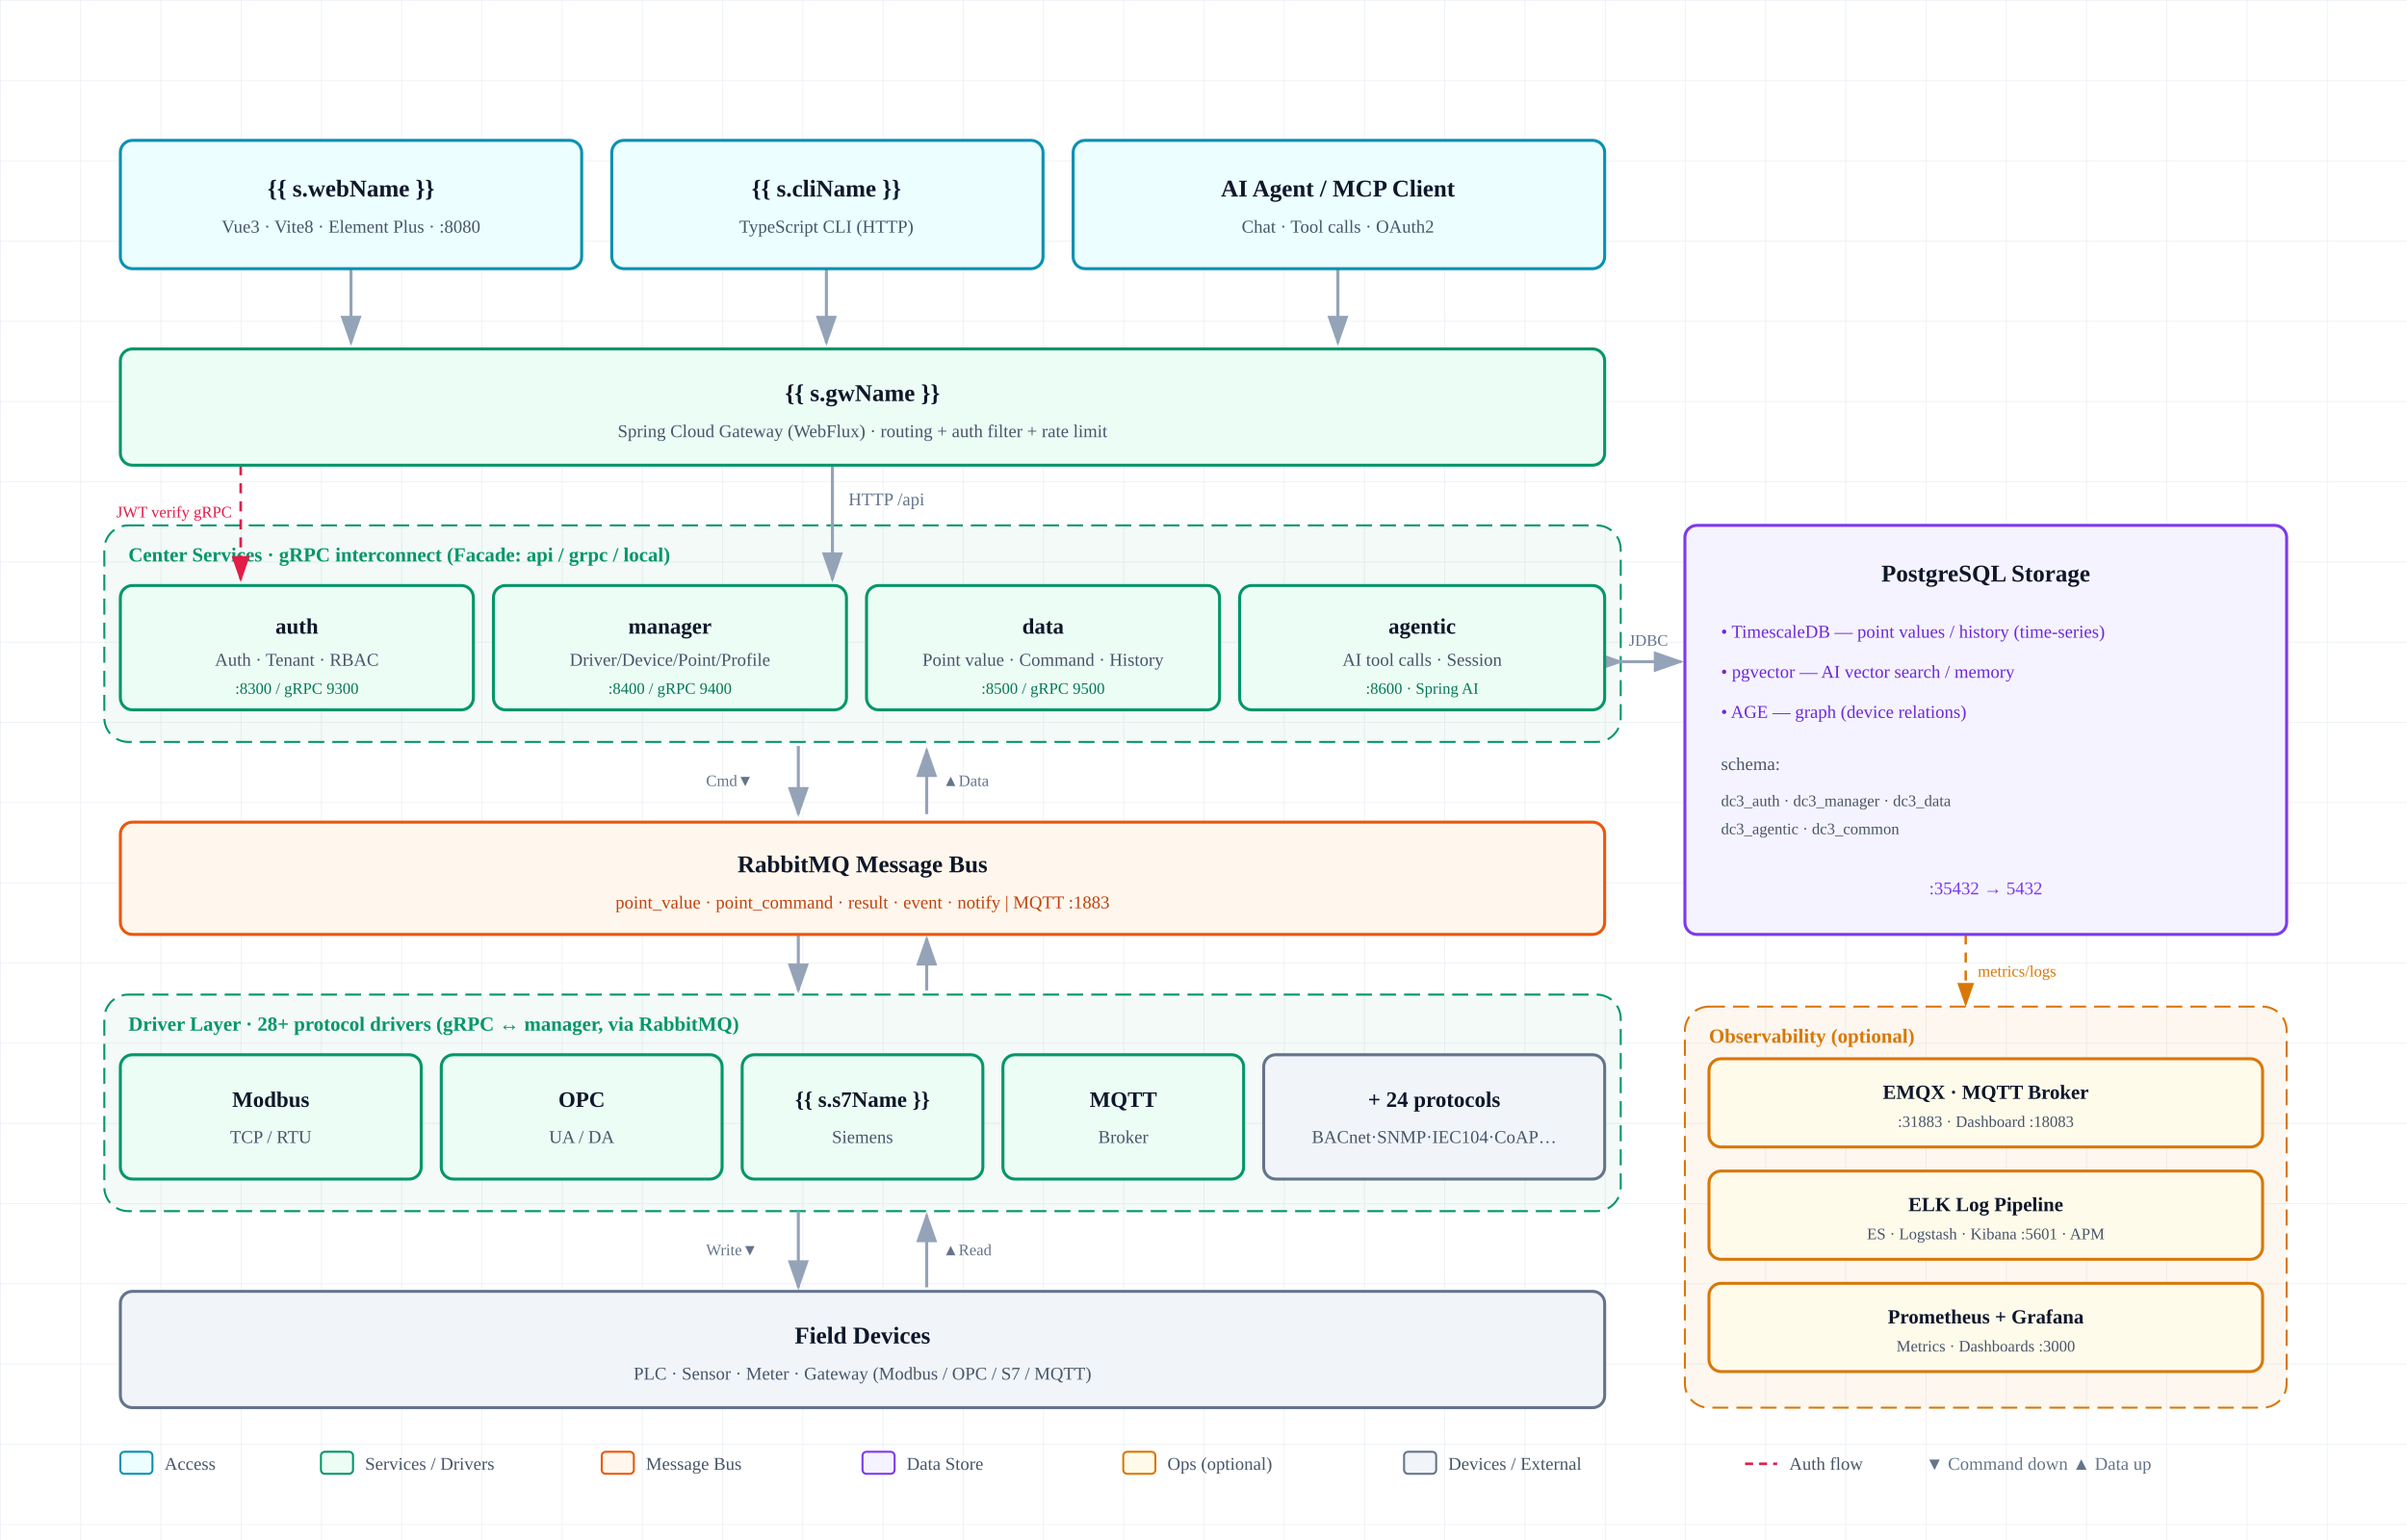
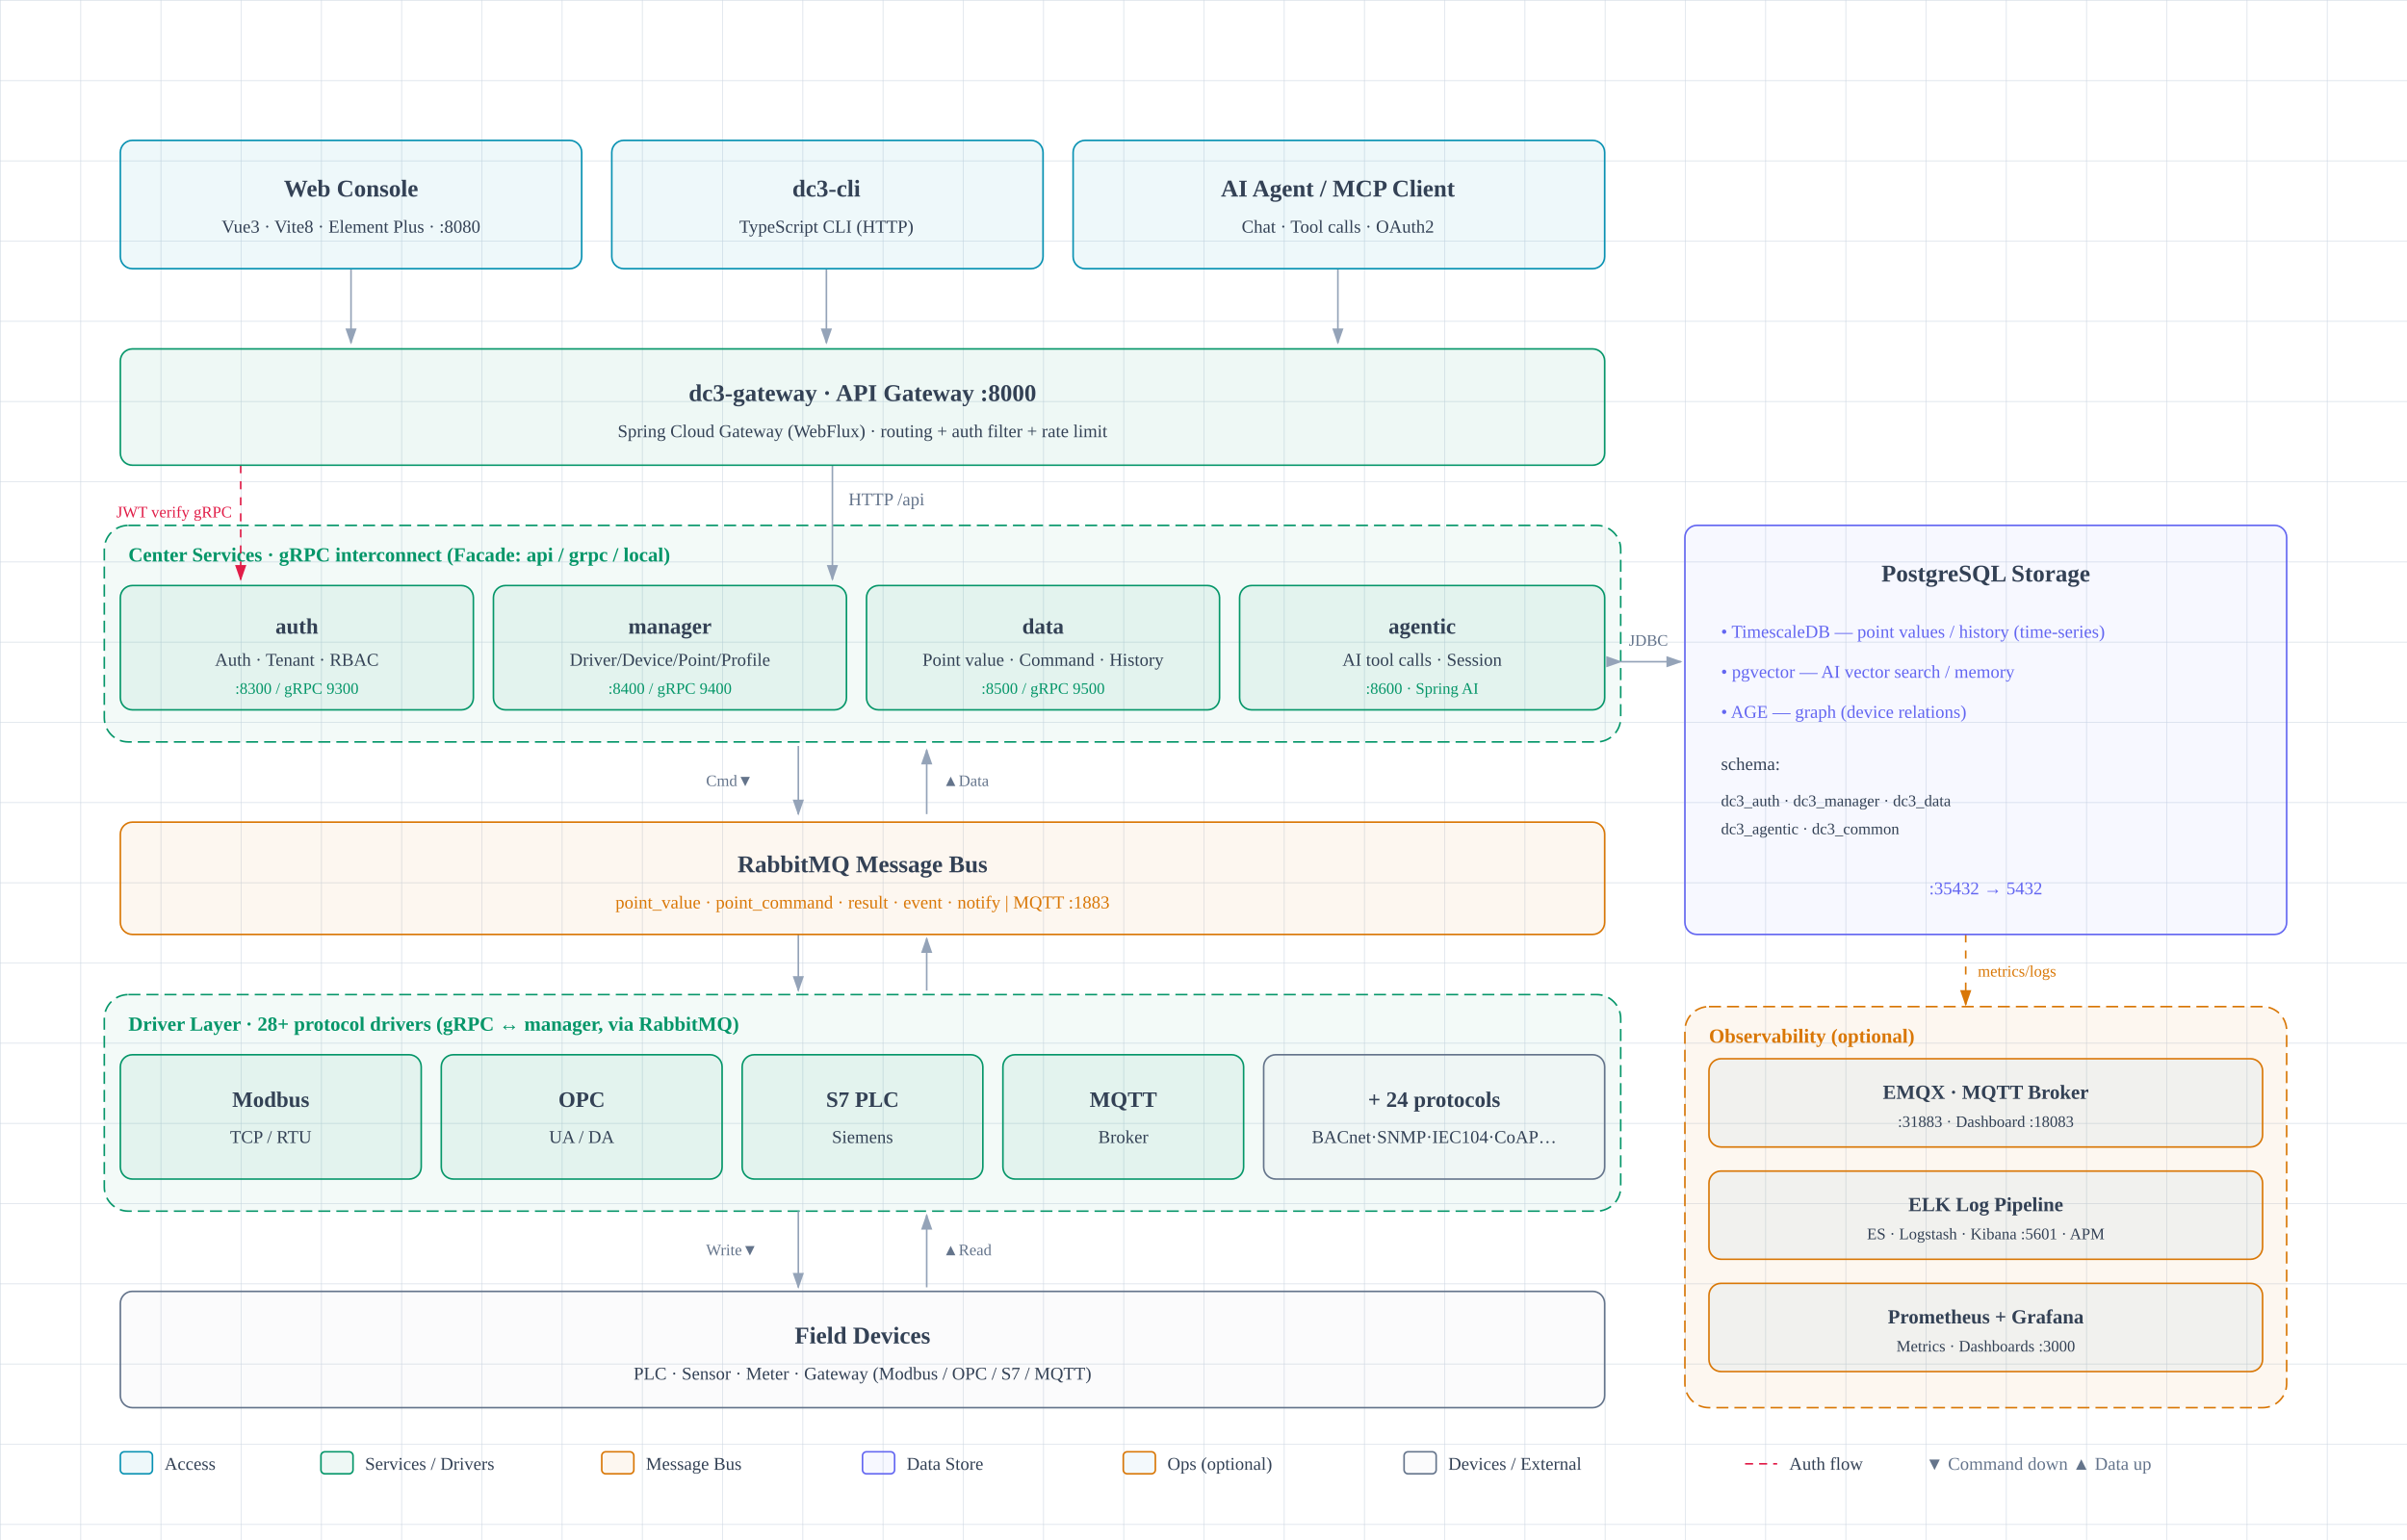
- <svg aria-label="IoT DC3 Architecture Panorama" role="img" viewBox="0 0 1200 768">
+ <svg xmlns="http://www.w3.org/2000/svg" aria-label="IoT DC3 Architecture Panorama" role="img" viewBox="0 0 1200 768">
  <defs>
    <marker id="dc3-ah" markerHeight="7" markerWidth="10" orient="auto" refX="9" refY="3.5">
      <polygon fill="#94a3b8" points="0 0, 10 3.5, 0 7" />
    </marker>
    <marker id="dc3-ah-amber" markerHeight="7" markerWidth="10" orient="auto" refX="9" refY="3.5">
      <polygon fill="#d97706" points="0 0, 10 3.5, 0 7" />
    </marker>
    <marker id="dc3-ah-rose" markerHeight="7" markerWidth="10" orient="auto" refX="9" refY="3.5">
      <polygon fill="#e11d48" points="0 0, 10 3.5, 0 7" />
    </marker>
    <pattern id="dc3-grid" height="40" patternUnits="userSpaceOnUse" width="40">
-       <path d="M 40 0 L 0 0 0 40" fill="none" stroke="#e2e8f0" stroke-width="0.5" />
+       <path d="M 40 0 L 0 0 0 40" fill="none" stroke="#cbd5e1" stroke-width="0.5" />
    </pattern>
  </defs>
  <rect fill="url(#dc3-grid)" height="100%" width="100%" />
-   <rect fill="rgba(5, 150, 105, 0.05)" height="108" rx="12" stroke="#059669" stroke-dasharray="8,4" stroke-width="1" width="756" x="52" y="262" />
+   <rect fill="rgba(5, 150, 105, 0.05)" height="108" rx="12" stroke="#059669" stroke-dasharray="6,3" stroke-width="0.8" width="756" x="52" y="262" />
  <text fill="#059669" font-size="10" font-weight="600" x="64" y="280">Center Services · gRPC interconnect (Facade: api / grpc / local)</text>
-   <rect fill="rgba(5, 150, 105, 0.05)" height="108" rx="12" stroke="#059669" stroke-dasharray="8,4" stroke-width="1" width="756" x="52" y="496" />
+   <rect fill="rgba(5, 150, 105, 0.05)" height="108" rx="12" stroke="#059669" stroke-dasharray="6,3" stroke-width="0.8" width="756" x="52" y="496" />
  <text fill="#059669" font-size="10" font-weight="600" x="64" y="514">Driver Layer · 28+ protocol drivers (gRPC ↔ manager, via RabbitMQ)</text>
-   <rect fill="rgba(217, 119, 6, 0.06)" height="200" rx="12" stroke="#d97706" stroke-dasharray="8,4" stroke-width="1" width="300" x="840" y="502" />
+   <rect fill="rgba(217, 119, 6, 0.06)" height="200" rx="12" stroke="#d97706" stroke-dasharray="6,3" stroke-width="0.8" width="300" x="840" y="502" />
  <text fill="#d97706" font-size="10" font-weight="600" x="852" y="520">Observability (optional)</text>
-   <line marker-end="url(#dc3-ah)" stroke="#94a3b8" stroke-width="1.5" x1="175" x2="175" y1="134" y2="171" />
-   <line marker-end="url(#dc3-ah)" stroke="#94a3b8" stroke-width="1.5" x1="412" x2="412" y1="134" y2="171" />
-   <line marker-end="url(#dc3-ah)" stroke="#94a3b8" stroke-width="1.5" x1="667" x2="667" y1="134" y2="171" />
-   <line marker-end="url(#dc3-ah)" stroke="#94a3b8" stroke-width="1.5" x1="415" x2="415" y1="232" y2="289" />
+   <line marker-end="url(#dc3-ah)" stroke="#94a3b8" stroke-width="0.8" x1="175" x2="175" y1="134" y2="171" />
+   <line marker-end="url(#dc3-ah)" stroke="#94a3b8" stroke-width="0.8" x1="412" x2="412" y1="134" y2="171" />
+   <line marker-end="url(#dc3-ah)" stroke="#94a3b8" stroke-width="0.8" x1="667" x2="667" y1="134" y2="171" />
+   <line marker-end="url(#dc3-ah)" stroke="#94a3b8" stroke-width="0.8" x1="415" x2="415" y1="232" y2="289" />
  <text fill="#64748b" font-size="9" x="423" y="252">HTTP /api</text>
-   <line marker-end="url(#dc3-ah-rose)" stroke="#e11d48" stroke-dasharray="5,4" stroke-width="1.3" x1="120" x2="120" y1="232" y2="289" />
+   <line marker-end="url(#dc3-ah-rose)" stroke="#e11d48" stroke-dasharray="4,4" stroke-width="0.8" x1="120" x2="120" y1="232" y2="289" />
  <text fill="#e11d48" font-size="8" x="58" y="258">JWT verify gRPC</text>
-   <line marker-end="url(#dc3-ah)" stroke="#94a3b8" stroke-width="1.5" x1="398" x2="398" y1="372" y2="406" />
+   <line marker-end="url(#dc3-ah)" stroke="#94a3b8" stroke-width="0.8" x1="398" x2="398" y1="372" y2="406" />
  <text fill="#64748b" font-size="8" x="352" y="392">Cmd▼</text>
-   <line marker-end="url(#dc3-ah)" stroke="#94a3b8" stroke-width="1.5" x1="462" x2="462" y1="406" y2="374" />
+   <line marker-end="url(#dc3-ah)" stroke="#94a3b8" stroke-width="0.8" x1="462" x2="462" y1="406" y2="374" />
  <text fill="#64748b" font-size="8" x="470" y="392">▲Data</text>
-   <line marker-end="url(#dc3-ah)" stroke="#94a3b8" stroke-width="1.5" x1="398" x2="398" y1="466" y2="494" />
-   <line marker-end="url(#dc3-ah)" stroke="#94a3b8" stroke-width="1.5" x1="462" x2="462" y1="494" y2="468" />
-   <line marker-end="url(#dc3-ah)" stroke="#94a3b8" stroke-width="1.5" x1="398" x2="398" y1="604" y2="642" />
+   <line marker-end="url(#dc3-ah)" stroke="#94a3b8" stroke-width="0.8" x1="398" x2="398" y1="466" y2="494" />
+   <line marker-end="url(#dc3-ah)" stroke="#94a3b8" stroke-width="0.8" x1="462" x2="462" y1="494" y2="468" />
+   <line marker-end="url(#dc3-ah)" stroke="#94a3b8" stroke-width="0.8" x1="398" x2="398" y1="604" y2="642" />
  <text fill="#64748b" font-size="8" x="352" y="626">Write▼</text>
-   <line marker-end="url(#dc3-ah)" stroke="#94a3b8" stroke-width="1.5" x1="462" x2="462" y1="642" y2="606" />
+   <line marker-end="url(#dc3-ah)" stroke="#94a3b8" stroke-width="0.8" x1="462" x2="462" y1="642" y2="606" />
  <text fill="#64748b" font-size="8" x="470" y="626">▲Read</text>
-   <line marker-end="url(#dc3-ah)" marker-start="url(#dc3-ah)" stroke="#94a3b8" stroke-width="1.5" x1="808" x2="838" y1="330" y2="330" />
+   <line marker-end="url(#dc3-ah)" marker-start="url(#dc3-ah)" stroke="#94a3b8" stroke-width="0.8" x1="808" x2="838" y1="330" y2="330" />
  <text fill="#64748b" font-size="8" x="812" y="322">JDBC</text>
-   <line marker-end="url(#dc3-ah-amber)" stroke="#d97706" stroke-dasharray="5,4" stroke-width="1.2" x1="980" x2="980" y1="466" y2="501" />
+   <line marker-end="url(#dc3-ah-amber)" stroke="#d97706" stroke-dasharray="4,4" stroke-width="0.8" x1="980" x2="980" y1="466" y2="501" />
  <text fill="#d97706" font-size="8" x="986" y="487">metrics/logs</text>
-   <rect fill="#ecfeff" height="64" rx="6" stroke="#0891b2" stroke-width="1.5" width="230" x="60" y="70" />
-   <text fill="#0f172a" font-size="12" font-weight="600" text-anchor="middle" x="175" y="98">{{
-           s.webName
-         }}
+   <rect fill="rgba(8, 145, 178, 0.07)" height="64" rx="6" stroke="#0891b2" stroke-width="0.8" width="230" x="60" y="70" />
+   <text fill="#334155" font-size="12" font-weight="600" text-anchor="middle" x="175" y="98">Web Console
      </text>
-   <text fill="#475569" font-size="9" text-anchor="middle" x="175" y="116">Vue3 · Vite8 · Element Plus · :8080</text>
-   <rect fill="#ecfeff" height="64" rx="6" stroke="#0891b2" stroke-width="1.5" width="215" x="305" y="70" />
-   <text fill="#0f172a" font-size="12" font-weight="600" text-anchor="middle" x="412" y="98">{{
-           s.cliName
-         }}
+   <text fill="#334155" font-size="9" text-anchor="middle" x="175" y="116">Vue3 · Vite8 · Element Plus · :8080</text>
+   <rect fill="rgba(8, 145, 178, 0.07)" height="64" rx="6" stroke="#0891b2" stroke-width="0.8" width="215" x="305" y="70" />
+   <text fill="#334155" font-size="12" font-weight="600" text-anchor="middle" x="412" y="98">dc3-cli
      </text>
-   <text fill="#475569" font-size="9" text-anchor="middle" x="412" y="116">TypeScript CLI (HTTP)</text>
-   <rect fill="#ecfeff" height="64" rx="6" stroke="#0891b2" stroke-width="1.5" width="265" x="535" y="70" />
-   <text fill="#0f172a" font-size="12" font-weight="600" text-anchor="middle" x="667" y="98">
+   <text fill="#334155" font-size="9" text-anchor="middle" x="412" y="116">TypeScript CLI (HTTP)</text>
+   <rect fill="rgba(8, 145, 178, 0.07)" height="64" rx="6" stroke="#0891b2" stroke-width="0.8" width="265" x="535" y="70" />
+   <text fill="#334155" font-size="12" font-weight="600" text-anchor="middle" x="667" y="98">
        AI Agent / MCP Client
      </text>
-   <text fill="#475569" font-size="9" text-anchor="middle" x="667" y="116">Chat · Tool calls · OAuth2</text>
-   <rect fill="#ecfdf5" height="58" rx="6" stroke="#059669" stroke-width="1.5" width="740" x="60" y="174" />
-   <text fill="#0f172a" font-size="12" font-weight="600" text-anchor="middle" x="430" y="200">{{
-           s.gwName
-         }}
+   <text fill="#334155" font-size="9" text-anchor="middle" x="667" y="116">Chat · Tool calls · OAuth2</text>
+   <rect fill="rgba(5, 150, 105, 0.07)" height="58" rx="6" stroke="#059669" stroke-width="0.8" width="740" x="60" y="174" />
+   <text fill="#334155" font-size="12" font-weight="600" text-anchor="middle" x="430" y="200">dc3-gateway · API Gateway  :8000
      </text>
-   <text fill="#475569" font-size="9" text-anchor="middle" x="430" y="218">Spring Cloud Gateway (WebFlux) · routing + auth filter + rate limit</text>
-   <rect fill="#ecfdf5" height="62" rx="6" stroke="#059669" stroke-width="1.5" width="176" x="60" y="292" />
-   <text fill="#0f172a" font-size="11" font-weight="600" text-anchor="middle" x="148" y="316">auth</text>
-   <text fill="#475569" font-size="9" text-anchor="middle" x="148" y="332">Auth · Tenant · RBAC</text>
-   <text fill="#047857" font-size="8" text-anchor="middle" x="148" y="346">:8300 / gRPC 9300</text>
-   <rect fill="#ecfdf5" height="62" rx="6" stroke="#059669" stroke-width="1.5" width="176" x="246" y="292" />
-   <text fill="#0f172a" font-size="11" font-weight="600" text-anchor="middle" x="334" y="316">manager
+   <text fill="#334155" font-size="9" text-anchor="middle" x="430" y="218">Spring Cloud Gateway (WebFlux) · routing + auth filter + rate limit</text>
+   <rect fill="rgba(5, 150, 105, 0.07)" height="62" rx="6" stroke="#059669" stroke-width="0.8" width="176" x="60" y="292" />
+   <text fill="#334155" font-size="11" font-weight="600" text-anchor="middle" x="148" y="316">auth</text>
+   <text fill="#334155" font-size="9" text-anchor="middle" x="148" y="332">Auth · Tenant · RBAC</text>
+   <text fill="#059669" font-size="8" text-anchor="middle" x="148" y="346">:8300 / gRPC 9300</text>
+   <rect fill="rgba(5, 150, 105, 0.07)" height="62" rx="6" stroke="#059669" stroke-width="0.8" width="176" x="246" y="292" />
+   <text fill="#334155" font-size="11" font-weight="600" text-anchor="middle" x="334" y="316">manager
      </text>
-   <text fill="#475569" font-size="9" text-anchor="middle" x="334" y="332">Driver/Device/Point/Profile</text>
-   <text fill="#047857" font-size="8" text-anchor="middle" x="334" y="346">:8400 / gRPC 9400</text>
-   <rect fill="#ecfdf5" height="62" rx="6" stroke="#059669" stroke-width="1.5" width="176" x="432" y="292" />
-   <text fill="#0f172a" font-size="11" font-weight="600" text-anchor="middle" x="520" y="316">data</text>
-   <text fill="#475569" font-size="9" text-anchor="middle" x="520" y="332">Point value · Command · History</text>
-   <text fill="#047857" font-size="8" text-anchor="middle" x="520" y="346">:8500 / gRPC 9500</text>
-   <rect fill="#ecfdf5" height="62" rx="6" stroke="#059669" stroke-width="1.5" width="182" x="618" y="292" />
-   <text fill="#0f172a" font-size="11" font-weight="600" text-anchor="middle" x="709" y="316">agentic
+   <text fill="#334155" font-size="9" text-anchor="middle" x="334" y="332">Driver/Device/Point/Profile</text>
+   <text fill="#059669" font-size="8" text-anchor="middle" x="334" y="346">:8400 / gRPC 9400</text>
+   <rect fill="rgba(5, 150, 105, 0.07)" height="62" rx="6" stroke="#059669" stroke-width="0.8" width="176" x="432" y="292" />
+   <text fill="#334155" font-size="11" font-weight="600" text-anchor="middle" x="520" y="316">data</text>
+   <text fill="#334155" font-size="9" text-anchor="middle" x="520" y="332">Point value · Command · History</text>
+   <text fill="#059669" font-size="8" text-anchor="middle" x="520" y="346">:8500 / gRPC 9500</text>
+   <rect fill="rgba(5, 150, 105, 0.07)" height="62" rx="6" stroke="#059669" stroke-width="0.8" width="182" x="618" y="292" />
+   <text fill="#334155" font-size="11" font-weight="600" text-anchor="middle" x="709" y="316">agentic
      </text>
-   <text fill="#475569" font-size="9" text-anchor="middle" x="709" y="332">AI tool calls · Session</text>
-   <text fill="#047857" font-size="8" text-anchor="middle" x="709" y="346">:8600 · Spring AI</text>
-   <rect fill="#fff7ed" height="56" rx="6" stroke="#ea580c" stroke-width="1.5" width="740" x="60" y="410" />
-   <text fill="#0f172a" font-size="12" font-weight="600" text-anchor="middle" x="430" y="435">
+   <text fill="#334155" font-size="9" text-anchor="middle" x="709" y="332">AI tool calls · Session</text>
+   <text fill="#059669" font-size="8" text-anchor="middle" x="709" y="346">:8600 · Spring AI</text>
+   <rect fill="rgba(217, 119, 6, 0.06)" height="56" rx="6" stroke="#d97706" stroke-width="0.8" width="740" x="60" y="410" />
+   <text fill="#334155" font-size="12" font-weight="600" text-anchor="middle" x="430" y="435">
        RabbitMQ Message Bus
      </text>
-   <text fill="#c2410c" font-size="9" text-anchor="middle" x="430" y="453">point_value · point_command · result · event · notify    |    MQTT :1883</text>
-   <rect fill="#ecfdf5" height="62" rx="6" stroke="#059669" stroke-width="1.5" width="150" x="60" y="526" />
-   <text fill="#0f172a" font-size="11" font-weight="600" text-anchor="middle" x="135" y="552">Modbus
+   <text fill="#d97706" font-size="9" text-anchor="middle" x="430" y="453">point_value · point_command · result · event · notify    |    MQTT :1883</text>
+   <rect fill="rgba(5, 150, 105, 0.07)" height="62" rx="6" stroke="#059669" stroke-width="0.8" width="150" x="60" y="526" />
+   <text fill="#334155" font-size="11" font-weight="600" text-anchor="middle" x="135" y="552">Modbus
      </text>
-   <text fill="#475569" font-size="9" text-anchor="middle" x="135" y="570">TCP / RTU</text>
-   <rect fill="#ecfdf5" height="62" rx="6" stroke="#059669" stroke-width="1.5" width="140" x="220" y="526" />
-   <text fill="#0f172a" font-size="11" font-weight="600" text-anchor="middle" x="290" y="552">
+   <text fill="#334155" font-size="9" text-anchor="middle" x="135" y="570">TCP / RTU</text>
+   <rect fill="rgba(5, 150, 105, 0.07)" height="62" rx="6" stroke="#059669" stroke-width="0.8" width="140" x="220" y="526" />
+   <text fill="#334155" font-size="11" font-weight="600" text-anchor="middle" x="290" y="552">
        OPC
      </text>
-   <text fill="#475569" font-size="9" text-anchor="middle" x="290" y="570">UA / DA</text>
-   <rect fill="#ecfdf5" height="62" rx="6" stroke="#059669" stroke-width="1.5" width="120" x="370" y="526" />
-   <text fill="#0f172a" font-size="11" font-weight="600" text-anchor="middle" x="430" y="552">{{
-           s.s7Name
-         }}
+   <text fill="#334155" font-size="9" text-anchor="middle" x="290" y="570">UA / DA</text>
+   <rect fill="rgba(5, 150, 105, 0.07)" height="62" rx="6" stroke="#059669" stroke-width="0.8" width="120" x="370" y="526" />
+   <text fill="#334155" font-size="11" font-weight="600" text-anchor="middle" x="430" y="552">S7 PLC
      </text>
-   <text fill="#475569" font-size="9" text-anchor="middle" x="430" y="570">Siemens</text>
-   <rect fill="#ecfdf5" height="62" rx="6" stroke="#059669" stroke-width="1.5" width="120" x="500" y="526" />
-   <text fill="#0f172a" font-size="11" font-weight="600" text-anchor="middle" x="560" y="552">
+   <text fill="#334155" font-size="9" text-anchor="middle" x="430" y="570">Siemens</text>
+   <rect fill="rgba(5, 150, 105, 0.07)" height="62" rx="6" stroke="#059669" stroke-width="0.8" width="120" x="500" y="526" />
+   <text fill="#334155" font-size="11" font-weight="600" text-anchor="middle" x="560" y="552">
        MQTT
      </text>
-   <text fill="#475569" font-size="9" text-anchor="middle" x="560" y="570">Broker</text>
-   <rect fill="#f1f5f9" height="62" rx="6" stroke="#64748b" stroke-width="1.5" width="170" x="630" y="526" />
-   <text fill="#0f172a" font-size="11" font-weight="600" text-anchor="middle" x="715" y="552">
+   <text fill="#334155" font-size="9" text-anchor="middle" x="560" y="570">Broker</text>
+   <rect fill="rgba(100, 116, 139, 0.03)" height="62" rx="6" stroke="#64748b" stroke-width="0.8" width="170" x="630" y="526" />
+   <text fill="#334155" font-size="11" font-weight="600" text-anchor="middle" x="715" y="552">
        + 24 protocols
      </text>
-   <text fill="#475569" font-size="9" text-anchor="middle" x="715" y="570">BACnet·SNMP·IEC104·CoAP…</text>
-   <rect fill="#f1f5f9" height="58" rx="6" stroke="#64748b" stroke-width="1.5" width="740" x="60" y="644" />
-   <text fill="#0f172a" font-size="12" font-weight="600" text-anchor="middle" x="430" y="670">
+   <text fill="#334155" font-size="9" text-anchor="middle" x="715" y="570">BACnet·SNMP·IEC104·CoAP…</text>
+   <rect fill="rgba(100, 116, 139, 0.03)" height="58" rx="6" stroke="#64748b" stroke-width="0.8" width="740" x="60" y="644" />
+   <text fill="#334155" font-size="12" font-weight="600" text-anchor="middle" x="430" y="670">
        Field Devices
      </text>
-   <text fill="#475569" font-size="9" text-anchor="middle" x="430" y="688">PLC · Sensor · Meter · Gateway  (Modbus / OPC / S7 / MQTT)</text>
-   <rect fill="#f5f3ff" height="204" rx="6" stroke="#7c3aed" stroke-width="1.5" width="300" x="840" y="262" />
-   <text fill="#0f172a" font-size="12" font-weight="600" text-anchor="middle" x="990" y="290">
+   <text fill="#334155" font-size="9" text-anchor="middle" x="430" y="688">PLC · Sensor · Meter · Gateway  (Modbus / OPC / S7 / MQTT)</text>
+   <rect fill="rgba(99, 102, 241, 0.05)" height="204" rx="6" stroke="#6366f1" stroke-width="0.8" width="300" x="840" y="262" />
+   <text fill="#334155" font-size="12" font-weight="600" text-anchor="middle" x="990" y="290">
        PostgreSQL Storage
      </text>
-   <text fill="#6d28d9" font-size="9" x="858" y="318">• TimescaleDB — point values / history (time-series)</text>
-   <text fill="#6d28d9" font-size="9" x="858" y="338">• pgvector — AI vector search / memory</text>
-   <text fill="#6d28d9" font-size="9" x="858" y="358">• AGE — graph (device relations)</text>
-   <text fill="#475569" font-size="9" x="858" y="384">schema:</text>
-   <text fill="#475569" font-size="8" x="858" y="402">dc3_auth · dc3_manager · dc3_data</text>
-   <text fill="#475569" font-size="8" x="858" y="416">dc3_agentic · dc3_common</text>
-   <text fill="#7c3aed" font-size="9" text-anchor="middle" x="990" y="446">:35432 → 5432</text>
-   <rect fill="#fffbeb" height="44" rx="6" stroke="#d97706" stroke-width="1.5" width="276" x="852" y="528" />
-   <text fill="#0f172a" font-size="10" font-weight="600" text-anchor="middle" x="990" y="548">EMQX · MQTT
+   <text fill="#6366f1" font-size="9" x="858" y="318">• TimescaleDB — point values / history (time-series)</text>
+   <text fill="#6366f1" font-size="9" x="858" y="338">• pgvector — AI vector search / memory</text>
+   <text fill="#6366f1" font-size="9" x="858" y="358">• AGE — graph (device relations)</text>
+   <text fill="#334155" font-size="9" x="858" y="384">schema:</text>
+   <text fill="#334155" font-size="8" x="858" y="402">dc3_auth · dc3_manager · dc3_data</text>
+   <text fill="#334155" font-size="8" x="858" y="416">dc3_agentic · dc3_common</text>
+   <text fill="#6366f1" font-size="9" text-anchor="middle" x="990" y="446">:35432 → 5432</text>
+   <rect fill="rgba(2, 132, 199, 0.05)" height="44" rx="6" stroke="#d97706" stroke-width="0.8" width="276" x="852" y="528" />
+   <text fill="#334155" font-size="10" font-weight="600" text-anchor="middle" x="990" y="548">EMQX · MQTT
        Broker
      </text>
-   <text fill="#475569" font-size="8" text-anchor="middle" x="990" y="562">:31883 · Dashboard :18083</text>
-   <rect fill="#fffbeb" height="44" rx="6" stroke="#d97706" stroke-width="1.5" width="276" x="852" y="584" />
-   <text fill="#0f172a" font-size="10" font-weight="600" text-anchor="middle" x="990" y="604">
+   <text fill="#334155" font-size="8" text-anchor="middle" x="990" y="562">:31883 · Dashboard :18083</text>
+   <rect fill="rgba(2, 132, 199, 0.05)" height="44" rx="6" stroke="#d97706" stroke-width="0.8" width="276" x="852" y="584" />
+   <text fill="#334155" font-size="10" font-weight="600" text-anchor="middle" x="990" y="604">
        ELK Log Pipeline
      </text>
-   <text fill="#475569" font-size="8" text-anchor="middle" x="990" y="618">ES · Logstash · Kibana :5601 · APM</text>
-   <rect fill="#fffbeb" height="44" rx="6" stroke="#d97706" stroke-width="1.5" width="276" x="852" y="640" />
-   <text fill="#0f172a" font-size="10" font-weight="600" text-anchor="middle" x="990" y="660">
+   <text fill="#334155" font-size="8" text-anchor="middle" x="990" y="618">ES · Logstash · Kibana :5601 · APM</text>
+   <rect fill="rgba(2, 132, 199, 0.05)" height="44" rx="6" stroke="#d97706" stroke-width="0.8" width="276" x="852" y="640" />
+   <text fill="#334155" font-size="10" font-weight="600" text-anchor="middle" x="990" y="660">
        Prometheus + Grafana
      </text>
-   <text fill="#475569" font-size="8" text-anchor="middle" x="990" y="674">Metrics · Dashboards :3000</text>
-   <rect fill="#ecfeff" height="11" rx="2" stroke="#0891b2" stroke-width="1" width="16" x="60" y="724" />
-   <text fill="#475569" font-size="9" x="82" y="733">Access</text>
-   <rect fill="#ecfdf5" height="11" rx="2" stroke="#059669" stroke-width="1" width="16" x="160" y="724" />
-   <text fill="#475569" font-size="9" x="182" y="733">Services / Drivers</text>
-   <rect fill="#fff7ed" height="11" rx="2" stroke="#ea580c" stroke-width="1" width="16" x="300" y="724" />
-   <text fill="#475569" font-size="9" x="322" y="733">Message Bus</text>
-   <rect fill="#f5f3ff" height="11" rx="2" stroke="#7c3aed" stroke-width="1" width="16" x="430" y="724" />
-   <text fill="#475569" font-size="9" x="452" y="733">Data Store</text>
-   <rect fill="#fffbeb" height="11" rx="2" stroke="#d97706" stroke-width="1" width="16" x="560" y="724" />
-   <text fill="#475569" font-size="9" x="582" y="733">Ops (optional)</text>
-   <rect fill="#f1f5f9" height="11" rx="2" stroke="#64748b" stroke-width="1" width="16" x="700" y="724" />
-   <text fill="#475569" font-size="9" x="722" y="733">Devices / External</text>
-   <line stroke="#e11d48" stroke-dasharray="4,3" stroke-width="1.3" x1="870" x2="886" y1="730" y2="730" />
-   <text fill="#475569" font-size="9" x="892" y="733">Auth flow</text>
+   <text fill="#334155" font-size="8" text-anchor="middle" x="990" y="674">Metrics · Dashboards :3000</text>
+   <rect fill="rgba(8, 145, 178, 0.07)" height="11" rx="2" stroke="#0891b2" stroke-width="0.8" width="16" x="60" y="724" />
+   <text fill="#334155" font-size="9" x="82" y="733">Access</text>
+   <rect fill="rgba(5, 150, 105, 0.07)" height="11" rx="2" stroke="#059669" stroke-width="0.8" width="16" x="160" y="724" />
+   <text fill="#334155" font-size="9" x="182" y="733">Services / Drivers</text>
+   <rect fill="rgba(217, 119, 6, 0.06)" height="11" rx="2" stroke="#d97706" stroke-width="0.8" width="16" x="300" y="724" />
+   <text fill="#334155" font-size="9" x="322" y="733">Message Bus</text>
+   <rect fill="rgba(99, 102, 241, 0.05)" height="11" rx="2" stroke="#6366f1" stroke-width="0.8" width="16" x="430" y="724" />
+   <text fill="#334155" font-size="9" x="452" y="733">Data Store</text>
+   <rect fill="rgba(2, 132, 199, 0.05)" height="11" rx="2" stroke="#d97706" stroke-width="0.8" width="16" x="560" y="724" />
+   <text fill="#334155" font-size="9" x="582" y="733">Ops (optional)</text>
+   <rect fill="rgba(100, 116, 139, 0.03)" height="11" rx="2" stroke="#64748b" stroke-width="0.8" width="16" x="700" y="724" />
+   <text fill="#334155" font-size="9" x="722" y="733">Devices / External</text>
+   <line stroke="#e11d48" stroke-dasharray="4,3" stroke-width="0.8" x1="870" x2="886" y1="730" y2="730" />
+   <text fill="#334155" font-size="9" x="892" y="733">Auth flow</text>
  <text fill="#64748b" font-size="9" x="960" y="733">▼ Command down   ▲ Data up</text>
</svg>
